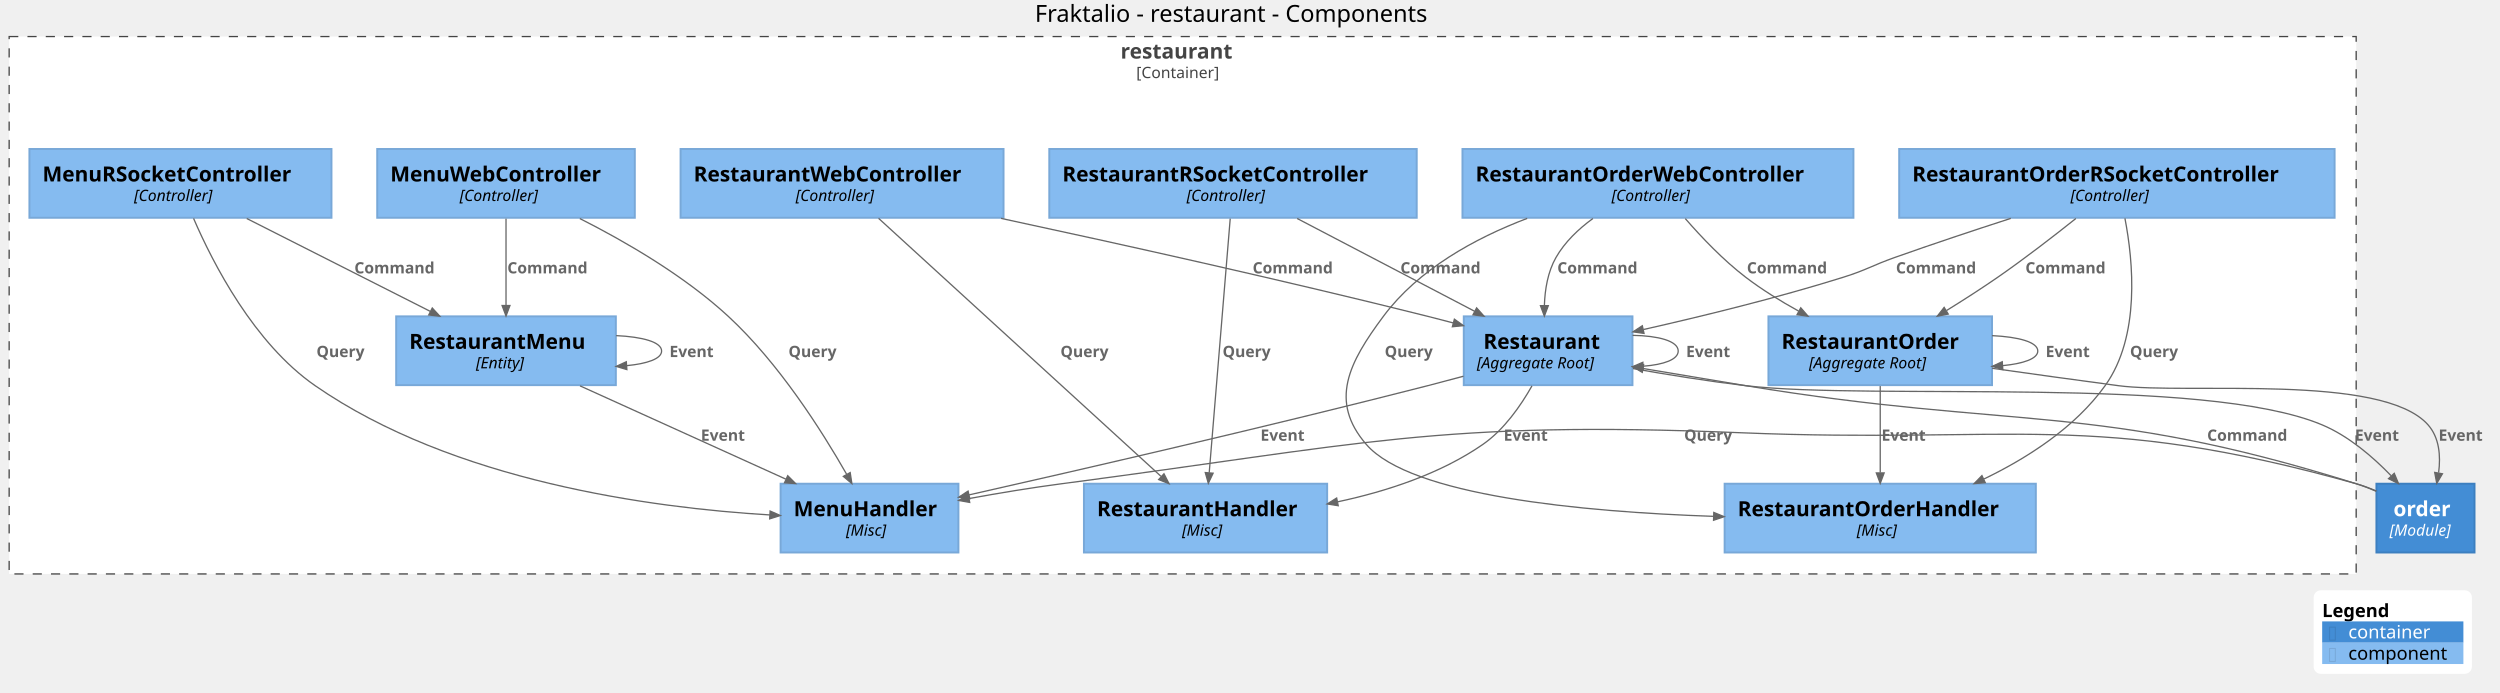
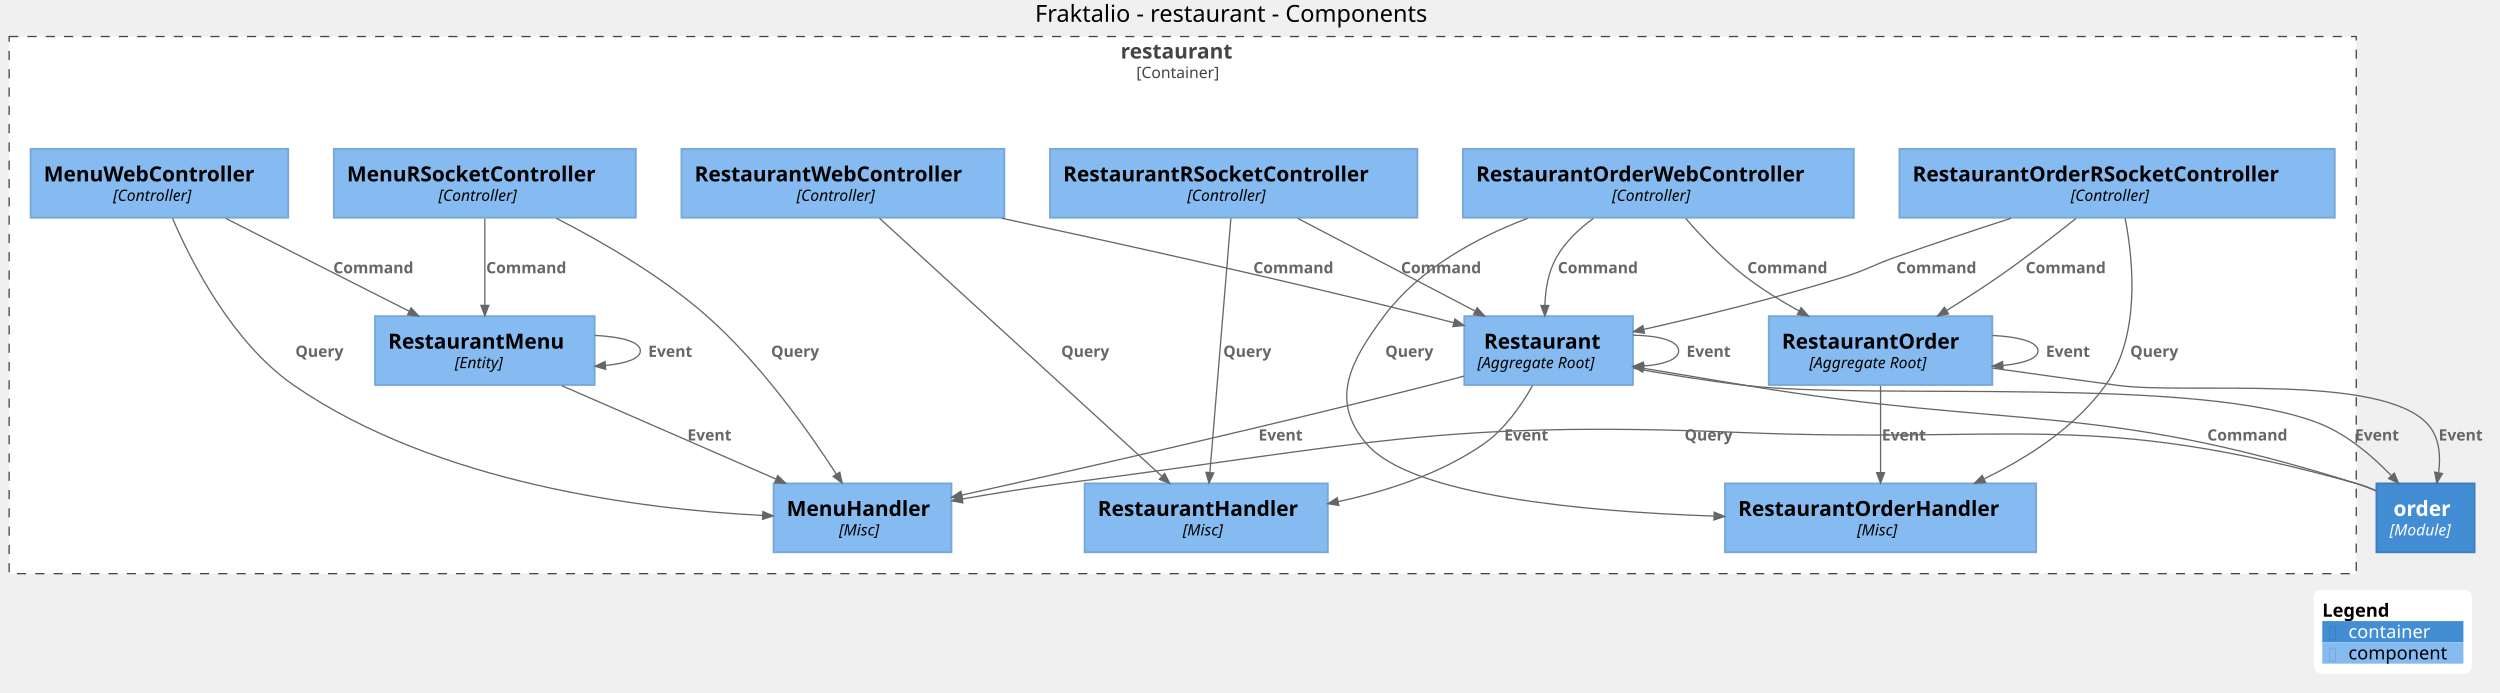
- <svg xmlns="http://www.w3.org/2000/svg" contentScriptType="application/ecmascript" contentStyleType="text/css" height="530px" preserveAspectRatio="none" style="width:1912px;height:530px;background:#FFFFFF;" version="1.1" viewBox="0 0 1912 530" width="1912px" zoomAndPan="magnify">
+ <svg xmlns="http://www.w3.org/2000/svg" contentScriptType="application/ecmascript" contentStyleType="text/css" height="530px" preserveAspectRatio="none" style="width:1913px;height:530px;background:#FFFFFF;" version="1.1" viewBox="0 0 1913 530" width="1913px" zoomAndPan="magnify">
  <defs />
  <g>
-     <text fill="#000000" font-family="sans-serif" font-size="18" lengthAdjust="spacing" textLength="316" x="791.5" y="16.708">Fraktalio - restaurant - Components</text>
-     <rect fill="#FFFFFF" height="411" style="stroke:#444444;stroke-width:1.0;stroke-dasharray:7.0,7.0;" width="1795" x="7" y="27.953" />
-     <text fill="#444444" font-family="sans-serif" font-size="16" font-weight="bold" lengthAdjust="spacing" textLength="95" x="857" y="44.805">restaurant</text>
-     <text fill="#444444" font-family="sans-serif" font-size="12" lengthAdjust="spacing" textLength="71" x="869" y="59.717">[Container]</text>
-     <rect fill="#85BBF0" height="52.594" style="stroke:#78A8D8;stroke-width:1.5;" width="171" x="1352.5" y="241.953" />
-     <text fill="#000000" font-family="sans-serif" font-size="16" font-weight="bold" lengthAdjust="spacing" textLength="151" x="1362.5" y="266.805">RestaurantOrder</text>
-     <text fill="#000000" font-family="sans-serif" font-size="12" font-style="italic" lengthAdjust="spacing" textLength="109" x="1383.5" y="281.717">[Aggregate Root]</text>
-     <rect fill="#85BBF0" height="52.594" style="stroke:#78A8D8;stroke-width:1.5;" width="238" x="1319" y="369.953" />
-     <text fill="#000000" font-family="sans-serif" font-size="16" font-weight="bold" lengthAdjust="spacing" textLength="218" x="1329" y="394.805">RestaurantOrderHandler</text>
-     <text fill="#000000" font-family="sans-serif" font-size="12" font-style="italic" lengthAdjust="spacing" textLength="36" x="1420" y="409.717">[Misc]</text>
-     <rect fill="#85BBF0" height="52.594" style="stroke:#78A8D8;stroke-width:1.5;" width="129" x="1119.5" y="241.953" />
-     <text fill="#000000" font-family="sans-serif" font-size="16" font-weight="bold" lengthAdjust="spacing" textLength="99" x="1134.5" y="266.805">Restaurant</text>
-     <text fill="#000000" font-family="sans-serif" font-size="12" font-style="italic" lengthAdjust="spacing" textLength="109" x="1129.5" y="281.717">[Aggregate Root]</text>
-     <rect fill="#85BBF0" height="52.594" style="stroke:#78A8D8;stroke-width:1.5;" width="186" x="829" y="369.953" />
-     <text fill="#000000" font-family="sans-serif" font-size="16" font-weight="bold" lengthAdjust="spacing" textLength="166" x="839" y="394.805">RestaurantHandler</text>
-     <text fill="#000000" font-family="sans-serif" font-size="12" font-style="italic" lengthAdjust="spacing" textLength="36" x="904" y="409.717">[Misc]</text>
-     <rect fill="#85BBF0" height="52.594" style="stroke:#78A8D8;stroke-width:1.5;" width="136" x="597" y="369.953" />
-     <text fill="#000000" font-family="sans-serif" font-size="16" font-weight="bold" lengthAdjust="spacing" textLength="116" x="607" y="394.805">MenuHandler</text>
-     <text fill="#000000" font-family="sans-serif" font-size="12" font-style="italic" lengthAdjust="spacing" textLength="36" x="647" y="409.717">[Misc]</text>
-     <rect fill="#85BBF0" height="52.594" style="stroke:#78A8D8;stroke-width:1.5;" width="168" x="303" y="241.953" />
-     <text fill="#000000" font-family="sans-serif" font-size="16" font-weight="bold" lengthAdjust="spacing" textLength="148" x="313" y="266.805">RestaurantMenu</text>
-     <text fill="#000000" font-family="sans-serif" font-size="12" font-style="italic" lengthAdjust="spacing" textLength="46" x="364" y="281.717">[Entity]</text>
-     <rect fill="#85BBF0" height="52.594" style="stroke:#78A8D8;stroke-width:1.5;" width="333" x="1452.5" y="113.953" />
-     <text fill="#000000" font-family="sans-serif" font-size="16" font-weight="bold" lengthAdjust="spacing" textLength="313" x="1462.5" y="138.805">RestaurantOrderRSocketController</text>
-     <text fill="#000000" font-family="sans-serif" font-size="12" font-style="italic" lengthAdjust="spacing" textLength="71" x="1583.5" y="153.717">[Controller]</text>
-     <rect fill="#85BBF0" height="52.594" style="stroke:#78A8D8;stroke-width:1.5;" width="299" x="1118.5" y="113.953" />
-     <text fill="#000000" font-family="sans-serif" font-size="16" font-weight="bold" lengthAdjust="spacing" textLength="279" x="1128.5" y="138.805">RestaurantOrderWebController</text>
-     <text fill="#000000" font-family="sans-serif" font-size="12" font-style="italic" lengthAdjust="spacing" textLength="71" x="1232.5" y="153.717">[Controller]</text>
-     <rect fill="#85BBF0" height="52.594" style="stroke:#78A8D8;stroke-width:1.5;" width="231" x="22.5" y="113.953" />
-     <text fill="#000000" font-family="sans-serif" font-size="16" font-weight="bold" lengthAdjust="spacing" textLength="211" x="32.5" y="138.805">MenuRSocketController</text>
-     <text fill="#000000" font-family="sans-serif" font-size="12" font-style="italic" lengthAdjust="spacing" textLength="71" x="102.5" y="153.717">[Controller]</text>
-     <rect fill="#85BBF0" height="52.594" style="stroke:#78A8D8;stroke-width:1.5;" width="197" x="288.5" y="113.953" />
-     <text fill="#000000" font-family="sans-serif" font-size="16" font-weight="bold" lengthAdjust="spacing" textLength="177" x="298.5" y="138.805">MenuWebController</text>
-     <text fill="#000000" font-family="sans-serif" font-size="12" font-style="italic" lengthAdjust="spacing" textLength="71" x="351.5" y="153.717">[Controller]</text>
-     <rect fill="#85BBF0" height="52.594" style="stroke:#78A8D8;stroke-width:1.5;" width="281" x="802.5" y="113.953" />
-     <text fill="#000000" font-family="sans-serif" font-size="16" font-weight="bold" lengthAdjust="spacing" textLength="261" x="812.5" y="138.805">RestaurantRSocketController</text>
-     <text fill="#000000" font-family="sans-serif" font-size="12" font-style="italic" lengthAdjust="spacing" textLength="71" x="907.5" y="153.717">[Controller]</text>
-     <rect fill="#85BBF0" height="52.594" style="stroke:#78A8D8;stroke-width:1.5;" width="247" x="520.5" y="113.953" />
-     <text fill="#000000" font-family="sans-serif" font-size="16" font-weight="bold" lengthAdjust="spacing" textLength="227" x="530.5" y="138.805">RestaurantWebController</text>
-     <text fill="#000000" font-family="sans-serif" font-size="12" font-style="italic" lengthAdjust="spacing" textLength="71" x="608.5" y="153.717">[Controller]</text>
-     <rect fill="#438DD5" height="52.594" style="stroke:#3C7FC0;stroke-width:1.5;" width="75" x="1817.5" y="369.953" />
-     <text fill="#FFFFFF" font-family="sans-serif" font-size="16" font-weight="bold" lengthAdjust="spacing" textLength="49" x="1830.5" y="394.805">order</text>
-     <text fill="#FFFFFF" font-family="sans-serif" font-size="12" font-style="italic" lengthAdjust="spacing" textLength="55" x="1827.5" y="409.717">[Module]</text>
-     <path d="M1523.56,256.693 C1543.67,257.653 1558.5,261.573 1558.5,268.453 C1558.5,274.363 1547.55,278.083 1531.71,279.633 " fill="none" id="Fraktalio.restaurant.RestaurantOrder-to-Fraktalio.restaurant.RestaurantOrder" style="stroke:#666666;stroke-width:1.0;" />
-     <polygon fill="#666666" points="1523.56,280.213,1531.754,282.633,1531.325,276.649,1523.56,280.213" style="stroke:#666666;stroke-width:1.0;" />
-     <text fill="#666666" font-family="sans-serif" font-size="12" font-weight="bold" lengthAdjust="spacing" textLength="39" x="1564.5" y="273.092">Event</text>
-     <path d="M1523.61,281.683 C1554.03,285.973 1588.53,290.753 1620,294.953 C1672.62,301.973 1821.9,285.123 1857,324.953 C1865.63,334.753 1866.73,348.613 1865.06,361.463 " fill="none" id="Fraktalio.restaurant.RestaurantOrder-to-Fraktalio.order" style="stroke:#666666;stroke-width:1.0;" />
-     <polygon fill="#666666" points="1863.63,369.703,1867.969,362.343,1862.06,361.305,1863.63,369.703" style="stroke:#666666;stroke-width:1.0;" />
-     <text fill="#666666" font-family="sans-serif" font-size="12" font-weight="bold" lengthAdjust="spacing" textLength="39" x="1865" y="337.092">Event</text>
-     <path d="M1438,295.253 C1438,314.363 1438,340.593 1438,361.413 " fill="none" id="Fraktalio.restaurant.RestaurantOrder-to-Fraktalio.restaurant.RestaurantOrderHandler" style="stroke:#666666;stroke-width:1.0;" />
-     <polygon fill="#666666" points="1438,369.683,1441,361.683,1435,361.683,1438,369.683" style="stroke:#666666;stroke-width:1.0;" />
-     <text fill="#666666" font-family="sans-serif" font-size="12" font-weight="bold" lengthAdjust="spacing" textLength="39" x="1439" y="337.092">Event</text>
-     <path d="M1171.64,295.123 C1163.08,310.293 1150.29,328.683 1134,339.953 C1101.43,362.473 1060.29,375.863 1022.94,383.813 " fill="none" id="Fraktalio.restaurant.Restaurant-to-Fraktalio.restaurant.RestaurantHandler" style="stroke:#666666;stroke-width:1.0;" />
-     <polygon fill="#666666" points="1015.03,385.423,1023.468,386.764,1022.269,380.885,1015.03,385.423" style="stroke:#666666;stroke-width:1.0;" />
-     <text fill="#666666" font-family="sans-serif" font-size="12" font-weight="bold" lengthAdjust="spacing" textLength="39" x="1150" y="337.092">Event</text>
-     <path d="M1248.6,256.473 C1268.19,256.773 1283.5,260.763 1283.5,268.453 C1283.5,275.003 1272.4,278.863 1257,280.053 " fill="none" id="Fraktalio.restaurant.Restaurant-to-Fraktalio.restaurant.Restaurant" style="stroke:#666666;stroke-width:1.0;" />
-     <polygon fill="#666666" points="1248.6,280.433,1256.726,283.073,1256.458,277.079,1248.6,280.433" style="stroke:#666666;stroke-width:1.0;" />
-     <text fill="#666666" font-family="sans-serif" font-size="12" font-weight="bold" lengthAdjust="spacing" textLength="39" x="1289.5" y="273.092">Event</text>
-     <path d="M1119.25,287.743 C1110.11,290.223 1100.83,292.693 1092,294.953 C969.66,326.293 826.65,359.203 741.08,378.493 " fill="none" id="Fraktalio.restaurant.Restaurant-to-Fraktalio.restaurant.MenuHandler" style="stroke:#666666;stroke-width:1.0;" />
-     <polygon fill="#666666" points="733.24,380.263,741.704,381.432,740.385,375.578,733.24,380.263" style="stroke:#666666;stroke-width:1.0;" />
-     <text fill="#666666" font-family="sans-serif" font-size="12" font-weight="bold" lengthAdjust="spacing" textLength="39" x="964" y="337.092">Event</text>
-     <path d="M1248.83,281.853 C1275.44,286.563 1306.62,291.603 1335,294.953 C1432.55,306.483 1685.46,286.863 1776,324.953 C1796.16,333.433 1814.65,349.263 1828.66,363.783 " fill="none" id="Fraktalio.restaurant.Restaurant-to-Fraktalio.order" style="stroke:#666666;stroke-width:1.0;" />
-     <polygon fill="#666666" points="1834.39,369.893,1831.122,361.999,1826.737,366.094,1834.39,369.893" style="stroke:#666666;stroke-width:1.0;" />
-     <text fill="#666666" font-family="sans-serif" font-size="12" font-weight="bold" lengthAdjust="spacing" textLength="39" x="1801" y="337.092">Event</text>
-     <path d="M1817.32,375.713 C1812.26,373.533 1807.07,371.543 1802,369.953 C1601.41,307.063 1542.42,329.123 1335,294.953 C1309.44,290.743 1281.45,286.043 1256.6,281.833 " fill="none" id="Fraktalio.order-to-Fraktalio.restaurant.Restaurant" style="stroke:#666666;stroke-width:1.0;" />
-     <polygon fill="#666666" points="1248.64,280.483,1256.023,284.784,1257.03,278.869,1248.64,280.483" style="stroke:#666666;stroke-width:1.0;" />
-     <text fill="#666666" font-family="sans-serif" font-size="12" font-weight="bold" lengthAdjust="spacing" textLength="69" x="1688" y="337.092">Command</text>
-     <path d="M471.23,256.673 C491.22,257.623 506,261.543 506,268.453 C506,274.393 495.08,278.123 479.33,279.653 " fill="none" id="Fraktalio.restaurant.RestaurantMenu-to-Fraktalio.restaurant.RestaurantMenu" style="stroke:#666666;stroke-width:1.0;" />
-     <polygon fill="#666666" points="471.23,280.233,479.424,282.653,478.995,276.669,471.23,280.233" style="stroke:#666666;stroke-width:1.0;" />
-     <text fill="#666666" font-family="sans-serif" font-size="12" font-weight="bold" lengthAdjust="spacing" textLength="39" x="512" y="273.092">Event</text>
-     <path d="M443.59,295.103 C489.25,315.793 553.48,344.913 601.01,366.453 " fill="none" id="Fraktalio.restaurant.RestaurantMenu-to-Fraktalio.restaurant.MenuHandler" style="stroke:#666666;stroke-width:1.0;" />
-     <polygon fill="#666666" points="608.49,369.843,602.45,363.8,599.966,369.261,608.49,369.843" style="stroke:#666666;stroke-width:1.0;" />
-     <text fill="#666666" font-family="sans-serif" font-size="12" font-weight="bold" lengthAdjust="spacing" textLength="39" x="536" y="337.092">Event</text>
-     <path d="M1587.62,167.103 C1570.36,180.863 1548.37,197.843 1528,211.953 C1515.52,220.593 1501.72,229.443 1488.74,237.473 " fill="none" id="Fraktalio.restaurant.RestaurantOrderRSocketController-to-Fraktalio.restaurant.RestaurantOrder" style="stroke:#666666;stroke-width:1.0;" />
-     <polygon fill="#666666" points="1481.63,241.833,1490.017,240.202,1486.877,235.09,1481.63,241.833" style="stroke:#666666;stroke-width:1.0;" />
-     <text fill="#666666" font-family="sans-serif" font-size="12" font-weight="bold" lengthAdjust="spacing" textLength="69" x="1549" y="209.092">Command</text>
-     <path d="M1288.91,167.193 C1301.34,181.483 1317.96,198.933 1335,211.953 C1347.44,221.463 1361.72,230.273 1375.61,237.943 " fill="none" id="Fraktalio.restaurant.RestaurantOrderWebController-to-Fraktalio.restaurant.RestaurantOrder" style="stroke:#666666;stroke-width:1.0;" />
-     <polygon fill="#666666" points="1382.83,241.853,1377.23,235.401,1374.368,240.674,1382.83,241.853" style="stroke:#666666;stroke-width:1.0;" />
-     <text fill="#666666" font-family="sans-serif" font-size="12" font-weight="bold" lengthAdjust="spacing" textLength="69" x="1336" y="209.092">Command</text>
-     <path d="M1537.86,167.003 C1509.63,176.143 1477.82,186.713 1449,196.953 C1431.5,203.173 1427.72,206.393 1410,211.953 C1359.45,227.813 1301.39,241.983 1256.78,252.043 " fill="none" id="Fraktalio.restaurant.RestaurantOrderRSocketController-to-Fraktalio.restaurant.Restaurant" style="stroke:#666666;stroke-width:1.0;" />
-     <polygon fill="#666666" points="1248.89,253.803,1257.351,254.99,1256.045,249.134,1248.89,253.803" style="stroke:#666666;stroke-width:1.0;" />
-     <text fill="#666666" font-family="sans-serif" font-size="12" font-weight="bold" lengthAdjust="spacing" textLength="69" x="1450" y="209.092">Command</text>
-     <path d="M1218.24,167.113 C1207.19,175.173 1196.76,185.113 1190,196.953 C1183.77,207.873 1181.56,221.333 1181.15,233.563 " fill="none" id="Fraktalio.restaurant.RestaurantOrderWebController-to-Fraktalio.restaurant.Restaurant" style="stroke:#666666;stroke-width:1.0;" />
-     <polygon fill="#666666" points="1181.13,241.773,1184.144,233.779,1178.144,233.768,1181.13,241.773" style="stroke:#666666;stroke-width:1.0;" />
-     <text fill="#666666" font-family="sans-serif" font-size="12" font-weight="bold" lengthAdjust="spacing" textLength="69" x="1191" y="209.092">Command</text>
-     <path d="M188.69,167.103 C229.42,187.713 286.64,216.673 329.16,238.183 " fill="none" id="Fraktalio.restaurant.MenuRSocketController-to-Fraktalio.restaurant.RestaurantMenu" style="stroke:#666666;stroke-width:1.0;" />
-     <polygon fill="#666666" points="336.38,241.843,330.601,235.55,327.888,240.901,336.38,241.843" style="stroke:#666666;stroke-width:1.0;" />
-     <text fill="#666666" font-family="sans-serif" font-size="12" font-weight="bold" lengthAdjust="spacing" textLength="69" x="271" y="209.092">Command</text>
-     <path d="M387,167.253 C387,186.363 387,212.593 387,233.413 " fill="none" id="Fraktalio.restaurant.MenuWebController-to-Fraktalio.restaurant.RestaurantMenu" style="stroke:#666666;stroke-width:1.0;" />
-     <polygon fill="#666666" points="387,241.683,390,233.683,384,233.683,387,241.683" style="stroke:#666666;stroke-width:1.0;" />
-     <text fill="#666666" font-family="sans-serif" font-size="12" font-weight="bold" lengthAdjust="spacing" textLength="69" x="388" y="209.092">Command</text>
-     <path d="M992.06,167.103 C1031.4,187.673 1086.64,216.553 1127.76,238.053 " fill="none" id="Fraktalio.restaurant.RestaurantRSocketController-to-Fraktalio.restaurant.Restaurant" style="stroke:#666666;stroke-width:1.0;" />
-     <polygon fill="#666666" points="1135.01,241.843,1129.317,235.472,1126.532,240.786,1135.01,241.843" style="stroke:#666666;stroke-width:1.0;" />
-     <text fill="#666666" font-family="sans-serif" font-size="12" font-weight="bold" lengthAdjust="spacing" textLength="69" x="1071" y="209.092">Command</text>
-     <path d="M765.6,167.023 C855.93,186.433 982.01,214.393 1092,241.953 C1098.36,243.543 1104.94,245.253 1111.54,247.003 " fill="none" id="Fraktalio.restaurant.RestaurantWebController-to-Fraktalio.restaurant.Restaurant" style="stroke:#666666;stroke-width:1.0;" />
-     <polygon fill="#666666" points="1119.27,249.073,1112.319,244.104,1110.766,249.9,1119.27,249.073" style="stroke:#666666;stroke-width:1.0;" />
-     <text fill="#666666" font-family="sans-serif" font-size="12" font-weight="bold" lengthAdjust="spacing" textLength="69" x="958" y="209.092">Command</text>
-     <path d="M1625.15,166.993 C1631.5,199.853 1637.06,257.203 1610,294.953 C1587.14,326.833 1550.78,350.193 1517.36,366.323 " fill="none" id="Fraktalio.restaurant.RestaurantOrderRSocketController-to-Fraktalio.restaurant.RestaurantOrderHandler" style="stroke:#666666;stroke-width:1.0;" />
-     <polygon fill="#666666" points="1509.83,369.863,1518.345,369.166,1515.787,363.738,1509.83,369.863" style="stroke:#666666;stroke-width:1.0;" />
-     <text fill="#666666" font-family="sans-serif" font-size="12" font-weight="bold" lengthAdjust="spacing" textLength="42" x="1629" y="273.092">Query</text>
-     <path d="M1167.99,167.023 C1127.83,182.293 1084.79,205.963 1058,241.953 C1031.76,277.193 1016.19,306.783 1045,339.953 C1079.04,379.143 1209.15,391.423 1310.45,394.903 " fill="none" id="Fraktalio.restaurant.RestaurantOrderWebController-to-Fraktalio.restaurant.RestaurantOrderHandler" style="stroke:#666666;stroke-width:1.0;" />
-     <polygon fill="#666666" points="1318.61,395.163,1310.71,391.908,1310.518,397.905,1318.61,395.163" style="stroke:#666666;stroke-width:1.0;" />
-     <text fill="#666666" font-family="sans-serif" font-size="12" font-weight="bold" lengthAdjust="spacing" textLength="42" x="1059" y="273.092">Query</text>
-     <path d="M940.87,167.203 C937.06,213.323 929.07,309.983 924.81,361.473 " fill="none" id="Fraktalio.restaurant.RestaurantRSocketController-to-Fraktalio.restaurant.RestaurantHandler" style="stroke:#666666;stroke-width:1.0;" />
-     <polygon fill="#666666" points="924.13,369.633,927.777,361.907,921.797,361.414,924.13,369.633" style="stroke:#666666;stroke-width:1.0;" />
-     <text fill="#666666" font-family="sans-serif" font-size="12" font-weight="bold" lengthAdjust="spacing" textLength="42" x="935" y="273.092">Query</text>
-     <path d="M148.04,167.033 C162.95,201.593 194.32,262.583 241,294.953 C346.46,368.073 498.32,388.413 588.79,393.823 " fill="none" id="Fraktalio.restaurant.MenuRSocketController-to-Fraktalio.restaurant.MenuHandler" style="stroke:#666666;stroke-width:1.0;" />
-     <polygon fill="#666666" points="596.81,394.273,588.988,390.835,588.656,396.826,596.81,394.273" style="stroke:#666666;stroke-width:1.0;" />
-     <text fill="#666666" font-family="sans-serif" font-size="12" font-weight="bold" lengthAdjust="spacing" textLength="42" x="242" y="273.092">Query</text>
-     <path d="M443.43,167.133 C478.59,184.903 523.38,210.893 557,241.953 C595.61,277.613 628.44,329.283 647.45,362.623 " fill="none" id="Fraktalio.restaurant.MenuWebController-to-Fraktalio.restaurant.MenuHandler" style="stroke:#666666;stroke-width:1.0;" />
-     <polygon fill="#666666" points="651.52,369.853,650.219,361.409,644.987,364.346,651.52,369.853" style="stroke:#666666;stroke-width:1.0;" />
-     <text fill="#666666" font-family="sans-serif" font-size="12" font-weight="bold" lengthAdjust="spacing" textLength="42" x="603" y="273.092">Query</text>
-     <path d="M1817.49,375.533 C1812.4,373.343 1807.15,371.393 1802,369.953 C1599.74,313.293 1540.87,339.623 1331,330.953 C1099.88,321.403 1041.36,339.933 812,369.953 C788.88,372.983 763.87,377.143 741.15,381.283 " fill="none" id="Fraktalio.order-to-Fraktalio.restaurant.MenuHandler" style="stroke:#666666;stroke-width:1.0;" />
-     <polygon fill="#666666" points="733.22,382.743,741.63,384.252,740.548,378.35,733.22,382.743" style="stroke:#666666;stroke-width:1.0;" />
-     <text fill="#666666" font-family="sans-serif" font-size="12" font-weight="bold" lengthAdjust="spacing" textLength="42" x="1288" y="337.092">Query</text>
-     <path d="M671.93,166.973 C723.24,213.853 832.32,313.523 887.91,364.303 " fill="none" id="Fraktalio.restaurant.RestaurantWebController-to-Fraktalio.restaurant.RestaurantHandler" style="stroke:#666666;stroke-width:1.0;" />
-     <polygon fill="#666666" points="894.09,369.953,890.204,362.344,886.159,366.775,894.09,369.953" style="stroke:#666666;stroke-width:1.0;" />
-     <text fill="#666666" font-family="sans-serif" font-size="12" font-weight="bold" lengthAdjust="spacing" textLength="42" x="811" y="273.092">Query</text>
-     <rect fill="#FFFFFF" height="62.891" rx="5" ry="5" style="stroke:#FFFFFF;stroke-width:1.0;" width="120" x="1770" y="451.953" />
-     <rect height="16.297" style="stroke:none;stroke-width:1.0;fill:none;" width="108" x="1776" y="458.953" />
-     <text fill="#000000" font-family="sans-serif" font-size="14" font-weight="bold" lengthAdjust="spacing" textLength="59" x="1776" y="471.948">Legend</text>
-     <text fill="#FFFFFF" font-family="sans-serif" font-size="14" lengthAdjust="spacing" textLength="0" x="1839" y="471.948" />
-     <rect fill="#438DD5" height="16.297" style="stroke:none;stroke-width:1.0;" width="108" x="1776" y="475.25" />
-     <text fill="#3C7FC0" font-family="sans-serif" font-size="14" lengthAdjust="spacing" textLength="8" x="1780" y="488.245">▯</text>
-     <text fill="#FFFFFF" font-family="sans-serif" font-size="14" lengthAdjust="spacing" textLength="0" x="1792" y="488.245" />
-     <text fill="#FFFFFF" font-family="sans-serif" font-size="14" lengthAdjust="spacing" textLength="65" x="1796" y="488.245">container</text>
-     <text fill="#FFFFFF" font-family="sans-serif" font-size="14" lengthAdjust="spacing" textLength="0" x="1869" y="488.245" />
-     <rect fill="#85BBF0" height="16.297" style="stroke:none;stroke-width:1.0;" width="108" x="1776" y="491.547" />
-     <text fill="#78A8D8" font-family="sans-serif" font-size="14" lengthAdjust="spacing" textLength="8" x="1780" y="504.542">▯</text>
-     <text fill="#FFFFFF" font-family="sans-serif" font-size="14" lengthAdjust="spacing" textLength="0" x="1792" y="504.542" />
-     <text fill="#000000" font-family="sans-serif" font-size="14" lengthAdjust="spacing" textLength="80" x="1796" y="504.542">component</text>
-     <text fill="#FFFFFF" font-family="sans-serif" font-size="14" lengthAdjust="spacing" textLength="0" x="1884" y="504.542" />
-     <line style="stroke:#00000000;stroke-width:1.0;" x1="1776" x2="1884" y1="458.953" y2="458.953" />
-     <line style="stroke:#00000000;stroke-width:1.0;" x1="1776" x2="1884" y1="475.25" y2="475.25" />
-     <line style="stroke:#00000000;stroke-width:1.0;" x1="1776" x2="1884" y1="491.547" y2="491.547" />
-     <line style="stroke:#00000000;stroke-width:1.0;" x1="1776" x2="1884" y1="507.844" y2="507.844" />
-     <line style="stroke:#00000000;stroke-width:1.0;" x1="1776" x2="1776" y1="458.953" y2="507.844" />
-     <line style="stroke:#00000000;stroke-width:1.0;" x1="1884" x2="1884" y1="458.953" y2="507.844" />
+     <text fill="#000000" font-family="sans-serif" font-size="18" lengthAdjust="spacing" textLength="316" x="792" y="16.708">Fraktalio - restaurant - Components</text>
+     <rect fill="#FFFFFF" height="411" style="stroke:#444444;stroke-width:1.0;stroke-dasharray:7.0,7.0;" width="1796" x="7" y="27.953" />
+     <text fill="#444444" font-family="sans-serif" font-size="16" font-weight="bold" lengthAdjust="spacing" textLength="95" x="857.5" y="44.805">restaurant</text>
+     <text fill="#444444" font-family="sans-serif" font-size="12" lengthAdjust="spacing" textLength="71" x="869.5" y="59.717">[Container]</text>
+     <rect fill="#85BBF0" height="52.594" style="stroke:#78A8D8;stroke-width:1.5;" width="171" x="1353.5" y="241.953" />
+     <text fill="#000000" font-family="sans-serif" font-size="16" font-weight="bold" lengthAdjust="spacing" textLength="151" x="1363.5" y="266.805">RestaurantOrder</text>
+     <text fill="#000000" font-family="sans-serif" font-size="12" font-style="italic" lengthAdjust="spacing" textLength="109" x="1384.5" y="281.717">[Aggregate Root]</text>
+     <rect fill="#85BBF0" height="52.594" style="stroke:#78A8D8;stroke-width:1.5;" width="238" x="1320" y="369.953" />
+     <text fill="#000000" font-family="sans-serif" font-size="16" font-weight="bold" lengthAdjust="spacing" textLength="218" x="1330" y="394.805">RestaurantOrderHandler</text>
+     <text fill="#000000" font-family="sans-serif" font-size="12" font-style="italic" lengthAdjust="spacing" textLength="36" x="1421" y="409.717">[Misc]</text>
+     <rect fill="#85BBF0" height="52.594" style="stroke:#78A8D8;stroke-width:1.5;" width="129" x="1120.5" y="241.953" />
+     <text fill="#000000" font-family="sans-serif" font-size="16" font-weight="bold" lengthAdjust="spacing" textLength="99" x="1135.5" y="266.805">Restaurant</text>
+     <text fill="#000000" font-family="sans-serif" font-size="12" font-style="italic" lengthAdjust="spacing" textLength="109" x="1130.5" y="281.717">[Aggregate Root]</text>
+     <rect fill="#85BBF0" height="52.594" style="stroke:#78A8D8;stroke-width:1.5;" width="186" x="830" y="369.953" />
+     <text fill="#000000" font-family="sans-serif" font-size="16" font-weight="bold" lengthAdjust="spacing" textLength="166" x="840" y="394.805">RestaurantHandler</text>
+     <text fill="#000000" font-family="sans-serif" font-size="12" font-style="italic" lengthAdjust="spacing" textLength="36" x="905" y="409.717">[Misc]</text>
+     <rect fill="#85BBF0" height="52.594" style="stroke:#78A8D8;stroke-width:1.5;" width="136" x="592" y="369.953" />
+     <text fill="#000000" font-family="sans-serif" font-size="16" font-weight="bold" lengthAdjust="spacing" textLength="116" x="602" y="394.805">MenuHandler</text>
+     <text fill="#000000" font-family="sans-serif" font-size="12" font-style="italic" lengthAdjust="spacing" textLength="36" x="642" y="409.717">[Misc]</text>
+     <rect fill="#85BBF0" height="52.594" style="stroke:#78A8D8;stroke-width:1.5;" width="168" x="287" y="241.953" />
+     <text fill="#000000" font-family="sans-serif" font-size="16" font-weight="bold" lengthAdjust="spacing" textLength="148" x="297" y="266.805">RestaurantMenu</text>
+     <text fill="#000000" font-family="sans-serif" font-size="12" font-style="italic" lengthAdjust="spacing" textLength="46" x="348" y="281.717">[Entity]</text>
+     <rect fill="#85BBF0" height="52.594" style="stroke:#78A8D8;stroke-width:1.5;" width="333" x="1453.5" y="113.953" />
+     <text fill="#000000" font-family="sans-serif" font-size="16" font-weight="bold" lengthAdjust="spacing" textLength="313" x="1463.5" y="138.805">RestaurantOrderRSocketController</text>
+     <text fill="#000000" font-family="sans-serif" font-size="12" font-style="italic" lengthAdjust="spacing" textLength="71" x="1584.5" y="153.717">[Controller]</text>
+     <rect fill="#85BBF0" height="52.594" style="stroke:#78A8D8;stroke-width:1.5;" width="299" x="1119.5" y="113.953" />
+     <text fill="#000000" font-family="sans-serif" font-size="16" font-weight="bold" lengthAdjust="spacing" textLength="279" x="1129.5" y="138.805">RestaurantOrderWebController</text>
+     <text fill="#000000" font-family="sans-serif" font-size="12" font-style="italic" lengthAdjust="spacing" textLength="71" x="1233.5" y="153.717">[Controller]</text>
+     <rect fill="#85BBF0" height="52.594" style="stroke:#78A8D8;stroke-width:1.5;" width="197" x="23.5" y="113.953" />
+     <text fill="#000000" font-family="sans-serif" font-size="16" font-weight="bold" lengthAdjust="spacing" textLength="177" x="33.5" y="138.805">MenuWebController</text>
+     <text fill="#000000" font-family="sans-serif" font-size="12" font-style="italic" lengthAdjust="spacing" textLength="71" x="86.5" y="153.717">[Controller]</text>
+     <rect fill="#85BBF0" height="52.594" style="stroke:#78A8D8;stroke-width:1.5;" width="231" x="255.5" y="113.953" />
+     <text fill="#000000" font-family="sans-serif" font-size="16" font-weight="bold" lengthAdjust="spacing" textLength="211" x="265.5" y="138.805">MenuRSocketController</text>
+     <text fill="#000000" font-family="sans-serif" font-size="12" font-style="italic" lengthAdjust="spacing" textLength="71" x="335.5" y="153.717">[Controller]</text>
+     <rect fill="#85BBF0" height="52.594" style="stroke:#78A8D8;stroke-width:1.5;" width="281" x="803.5" y="113.953" />
+     <text fill="#000000" font-family="sans-serif" font-size="16" font-weight="bold" lengthAdjust="spacing" textLength="261" x="813.5" y="138.805">RestaurantRSocketController</text>
+     <text fill="#000000" font-family="sans-serif" font-size="12" font-style="italic" lengthAdjust="spacing" textLength="71" x="908.5" y="153.717">[Controller]</text>
+     <rect fill="#85BBF0" height="52.594" style="stroke:#78A8D8;stroke-width:1.5;" width="247" x="521.5" y="113.953" />
+     <text fill="#000000" font-family="sans-serif" font-size="16" font-weight="bold" lengthAdjust="spacing" textLength="227" x="531.5" y="138.805">RestaurantWebController</text>
+     <text fill="#000000" font-family="sans-serif" font-size="12" font-style="italic" lengthAdjust="spacing" textLength="71" x="609.5" y="153.717">[Controller]</text>
+     <rect fill="#438DD5" height="52.594" style="stroke:#3C7FC0;stroke-width:1.5;" width="75" x="1818.5" y="369.953" />
+     <text fill="#FFFFFF" font-family="sans-serif" font-size="16" font-weight="bold" lengthAdjust="spacing" textLength="49" x="1831.5" y="394.805">order</text>
+     <text fill="#FFFFFF" font-family="sans-serif" font-size="12" font-style="italic" lengthAdjust="spacing" textLength="55" x="1828.5" y="409.717">[Module]</text>
+     <path d="M1524.61,281.683 C1555.03,285.973 1589.53,290.753 1621,294.953 C1673.62,301.973 1822.9,285.123 1858,324.953 C1866.63,334.753 1867.73,348.613 1866.06,361.463 " fill="none" id="Fraktalio.restaurant.RestaurantOrder-to-Fraktalio.order" style="stroke:#666666;stroke-width:1.0;" />
+     <polygon fill="#666666" points="1864.63,369.703,1868.969,362.343,1863.06,361.305,1864.63,369.703" style="stroke:#666666;stroke-width:1.0;" />
+     <text fill="#666666" font-family="sans-serif" font-size="12" font-weight="bold" lengthAdjust="spacing" textLength="39" x="1866" y="337.092">Event</text>
+     <path d="M1524.56,256.693 C1544.67,257.653 1559.5,261.573 1559.5,268.453 C1559.5,274.363 1548.55,278.083 1532.71,279.633 " fill="none" id="Fraktalio.restaurant.RestaurantOrder-to-Fraktalio.restaurant.RestaurantOrder" style="stroke:#666666;stroke-width:1.0;" />
+     <polygon fill="#666666" points="1524.56,280.213,1532.754,282.633,1532.325,276.649,1524.56,280.213" style="stroke:#666666;stroke-width:1.0;" />
+     <text fill="#666666" font-family="sans-serif" font-size="12" font-weight="bold" lengthAdjust="spacing" textLength="39" x="1565.5" y="273.092">Event</text>
+     <path d="M1439,295.253 C1439,314.363 1439,340.593 1439,361.413 " fill="none" id="Fraktalio.restaurant.RestaurantOrder-to-Fraktalio.restaurant.RestaurantOrderHandler" style="stroke:#666666;stroke-width:1.0;" />
+     <polygon fill="#666666" points="1439,369.683,1442,361.683,1436,361.683,1439,369.683" style="stroke:#666666;stroke-width:1.0;" />
+     <text fill="#666666" font-family="sans-serif" font-size="12" font-weight="bold" lengthAdjust="spacing" textLength="39" x="1440" y="337.092">Event</text>
+     <path d="M1172.64,295.123 C1164.08,310.293 1151.29,328.683 1135,339.953 C1102.43,362.473 1061.29,375.863 1023.94,383.813 " fill="none" id="Fraktalio.restaurant.Restaurant-to-Fraktalio.restaurant.RestaurantHandler" style="stroke:#666666;stroke-width:1.0;" />
+     <polygon fill="#666666" points="1016.03,385.423,1024.468,386.764,1023.269,380.885,1016.03,385.423" style="stroke:#666666;stroke-width:1.0;" />
+     <text fill="#666666" font-family="sans-serif" font-size="12" font-weight="bold" lengthAdjust="spacing" textLength="39" x="1151" y="337.092">Event</text>
+     <path d="M1249.6,256.473 C1269.19,256.773 1284.5,260.763 1284.5,268.453 C1284.5,275.003 1273.4,278.863 1258,280.053 " fill="none" id="Fraktalio.restaurant.Restaurant-to-Fraktalio.restaurant.Restaurant" style="stroke:#666666;stroke-width:1.0;" />
+     <polygon fill="#666666" points="1249.6,280.433,1257.726,283.073,1257.458,277.079,1249.6,280.433" style="stroke:#666666;stroke-width:1.0;" />
+     <text fill="#666666" font-family="sans-serif" font-size="12" font-weight="bold" lengthAdjust="spacing" textLength="39" x="1290.5" y="273.092">Event</text>
+     <path d="M1120.25,287.773 C1111.12,290.243 1101.83,292.703 1093,294.953 C968.44,326.653 822.68,359.643 736.03,378.833 " fill="none" id="Fraktalio.restaurant.Restaurant-to-Fraktalio.restaurant.MenuHandler" style="stroke:#666666;stroke-width:1.0;" />
+     <polygon fill="#666666" points="728.09,380.583,736.549,381.784,735.253,375.926,728.09,380.583" style="stroke:#666666;stroke-width:1.0;" />
+     <text fill="#666666" font-family="sans-serif" font-size="12" font-weight="bold" lengthAdjust="spacing" textLength="39" x="963" y="337.092">Event</text>
+     <path d="M455.23,256.673 C475.22,257.623 490,261.543 490,268.453 C490,274.393 479.08,278.123 463.33,279.653 " fill="none" id="Fraktalio.restaurant.RestaurantMenu-to-Fraktalio.restaurant.RestaurantMenu" style="stroke:#666666;stroke-width:1.0;" />
+     <polygon fill="#666666" points="455.23,280.233,463.424,282.653,462.995,276.669,455.23,280.233" style="stroke:#666666;stroke-width:1.0;" />
+     <text fill="#666666" font-family="sans-serif" font-size="12" font-weight="bold" lengthAdjust="spacing" textLength="39" x="496" y="273.092">Event</text>
+     <path d="M429.83,295.103 C477.4,315.843 544.34,345.033 593.78,366.583 " fill="none" id="Fraktalio.restaurant.RestaurantMenu-to-Fraktalio.restaurant.MenuHandler" style="stroke:#666666;stroke-width:1.0;" />
+     <polygon fill="#666666" points="601.25,369.843,595.115,363.897,592.718,369.397,601.25,369.843" style="stroke:#666666;stroke-width:1.0;" />
+     <text fill="#666666" font-family="sans-serif" font-size="12" font-weight="bold" lengthAdjust="spacing" textLength="39" x="526" y="337.092">Event</text>
+     <path d="M1249.83,281.853 C1276.44,286.563 1307.62,291.603 1336,294.953 C1433.55,306.483 1686.46,286.863 1777,324.953 C1797.16,333.433 1815.65,349.263 1829.66,363.783 " fill="none" id="Fraktalio.restaurant.Restaurant-to-Fraktalio.order" style="stroke:#666666;stroke-width:1.0;" />
+     <polygon fill="#666666" points="1835.39,369.893,1832.122,361.999,1827.737,366.094,1835.39,369.893" style="stroke:#666666;stroke-width:1.0;" />
+     <text fill="#666666" font-family="sans-serif" font-size="12" font-weight="bold" lengthAdjust="spacing" textLength="39" x="1802" y="337.092">Event</text>
+     <path d="M1818.32,375.713 C1813.26,373.533 1808.07,371.543 1803,369.953 C1602.41,307.063 1543.42,329.123 1336,294.953 C1310.44,290.743 1282.45,286.043 1257.6,281.833 " fill="none" id="Fraktalio.order-to-Fraktalio.restaurant.Restaurant" style="stroke:#666666;stroke-width:1.0;" />
+     <polygon fill="#666666" points="1249.64,280.483,1257.023,284.784,1258.03,278.869,1249.64,280.483" style="stroke:#666666;stroke-width:1.0;" />
+     <text fill="#666666" font-family="sans-serif" font-size="12" font-weight="bold" lengthAdjust="spacing" textLength="69" x="1689" y="337.092">Command</text>
+     <path d="M1538.86,167.003 C1510.63,176.143 1478.82,186.713 1450,196.953 C1432.5,203.173 1428.72,206.393 1411,211.953 C1360.45,227.813 1302.39,241.983 1257.78,252.043 " fill="none" id="Fraktalio.restaurant.RestaurantOrderRSocketController-to-Fraktalio.restaurant.Restaurant" style="stroke:#666666;stroke-width:1.0;" />
+     <polygon fill="#666666" points="1249.89,253.803,1258.351,254.99,1257.045,249.134,1249.89,253.803" style="stroke:#666666;stroke-width:1.0;" />
+     <text fill="#666666" font-family="sans-serif" font-size="12" font-weight="bold" lengthAdjust="spacing" textLength="69" x="1451" y="209.092">Command</text>
+     <path d="M1219.24,167.113 C1208.19,175.173 1197.76,185.113 1191,196.953 C1184.77,207.873 1182.56,221.333 1182.15,233.563 " fill="none" id="Fraktalio.restaurant.RestaurantOrderWebController-to-Fraktalio.restaurant.Restaurant" style="stroke:#666666;stroke-width:1.0;" />
+     <polygon fill="#666666" points="1182.13,241.773,1185.144,233.779,1179.144,233.768,1182.13,241.773" style="stroke:#666666;stroke-width:1.0;" />
+     <text fill="#666666" font-family="sans-serif" font-size="12" font-weight="bold" lengthAdjust="spacing" textLength="69" x="1192" y="209.092">Command</text>
+     <path d="M1588.62,167.103 C1571.36,180.863 1549.37,197.843 1529,211.953 C1516.52,220.593 1502.72,229.443 1489.74,237.473 " fill="none" id="Fraktalio.restaurant.RestaurantOrderRSocketController-to-Fraktalio.restaurant.RestaurantOrder" style="stroke:#666666;stroke-width:1.0;" />
+     <polygon fill="#666666" points="1482.63,241.833,1491.017,240.202,1487.877,235.09,1482.63,241.833" style="stroke:#666666;stroke-width:1.0;" />
+     <text fill="#666666" font-family="sans-serif" font-size="12" font-weight="bold" lengthAdjust="spacing" textLength="69" x="1550" y="209.092">Command</text>
+     <path d="M1289.91,167.193 C1302.34,181.483 1318.96,198.933 1336,211.953 C1348.44,221.463 1362.72,230.273 1376.61,237.943 " fill="none" id="Fraktalio.restaurant.RestaurantOrderWebController-to-Fraktalio.restaurant.RestaurantOrder" style="stroke:#666666;stroke-width:1.0;" />
+     <polygon fill="#666666" points="1383.83,241.853,1378.23,235.401,1375.368,240.674,1383.83,241.853" style="stroke:#666666;stroke-width:1.0;" />
+     <text fill="#666666" font-family="sans-serif" font-size="12" font-weight="bold" lengthAdjust="spacing" textLength="69" x="1337" y="209.092">Command</text>
+     <path d="M172.69,167.103 C213.42,187.713 270.64,216.673 313.16,238.183 " fill="none" id="Fraktalio.restaurant.MenuWebController-to-Fraktalio.restaurant.RestaurantMenu" style="stroke:#666666;stroke-width:1.0;" />
+     <polygon fill="#666666" points="320.38,241.843,314.601,235.55,311.888,240.901,320.38,241.843" style="stroke:#666666;stroke-width:1.0;" />
+     <text fill="#666666" font-family="sans-serif" font-size="12" font-weight="bold" lengthAdjust="spacing" textLength="69" x="255" y="209.092">Command</text>
+     <path d="M371,167.253 C371,186.363 371,212.593 371,233.413 " fill="none" id="Fraktalio.restaurant.MenuRSocketController-to-Fraktalio.restaurant.RestaurantMenu" style="stroke:#666666;stroke-width:1.0;" />
+     <polygon fill="#666666" points="371,241.683,374,233.683,368,233.683,371,241.683" style="stroke:#666666;stroke-width:1.0;" />
+     <text fill="#666666" font-family="sans-serif" font-size="12" font-weight="bold" lengthAdjust="spacing" textLength="69" x="372" y="209.092">Command</text>
+     <path d="M993.06,167.103 C1032.4,187.673 1087.64,216.553 1128.76,238.053 " fill="none" id="Fraktalio.restaurant.RestaurantRSocketController-to-Fraktalio.restaurant.Restaurant" style="stroke:#666666;stroke-width:1.0;" />
+     <polygon fill="#666666" points="1136.01,241.843,1130.317,235.472,1127.532,240.786,1136.01,241.843" style="stroke:#666666;stroke-width:1.0;" />
+     <text fill="#666666" font-family="sans-serif" font-size="12" font-weight="bold" lengthAdjust="spacing" textLength="69" x="1072" y="209.092">Command</text>
+     <path d="M766.6,167.023 C856.93,186.433 983.01,214.393 1093,241.953 C1099.36,243.543 1105.94,245.253 1112.54,247.003 " fill="none" id="Fraktalio.restaurant.RestaurantWebController-to-Fraktalio.restaurant.Restaurant" style="stroke:#666666;stroke-width:1.0;" />
+     <polygon fill="#666666" points="1120.27,249.073,1113.319,244.104,1111.766,249.9,1120.27,249.073" style="stroke:#666666;stroke-width:1.0;" />
+     <text fill="#666666" font-family="sans-serif" font-size="12" font-weight="bold" lengthAdjust="spacing" textLength="69" x="959" y="209.092">Command</text>
+     <path d="M1168.99,167.023 C1128.83,182.293 1085.79,205.963 1059,241.953 C1032.76,277.193 1017.19,306.783 1046,339.953 C1080.04,379.143 1210.15,391.423 1311.45,394.903 " fill="none" id="Fraktalio.restaurant.RestaurantOrderWebController-to-Fraktalio.restaurant.RestaurantOrderHandler" style="stroke:#666666;stroke-width:1.0;" />
+     <polygon fill="#666666" points="1319.61,395.163,1311.71,391.908,1311.518,397.905,1319.61,395.163" style="stroke:#666666;stroke-width:1.0;" />
+     <text fill="#666666" font-family="sans-serif" font-size="12" font-weight="bold" lengthAdjust="spacing" textLength="42" x="1060" y="273.092">Query</text>
+     <path d="M941.87,167.203 C938.06,213.323 930.07,309.983 925.81,361.473 " fill="none" id="Fraktalio.restaurant.RestaurantRSocketController-to-Fraktalio.restaurant.RestaurantHandler" style="stroke:#666666;stroke-width:1.0;" />
+     <polygon fill="#666666" points="925.13,369.633,928.777,361.907,922.797,361.414,925.13,369.633" style="stroke:#666666;stroke-width:1.0;" />
+     <text fill="#666666" font-family="sans-serif" font-size="12" font-weight="bold" lengthAdjust="spacing" textLength="42" x="936" y="273.092">Query</text>
+     <path d="M672.93,166.973 C724.24,213.853 833.32,313.523 888.91,364.303 " fill="none" id="Fraktalio.restaurant.RestaurantWebController-to-Fraktalio.restaurant.RestaurantHandler" style="stroke:#666666;stroke-width:1.0;" />
+     <polygon fill="#666666" points="895.09,369.953,891.204,362.344,887.159,366.775,895.09,369.953" style="stroke:#666666;stroke-width:1.0;" />
+     <text fill="#666666" font-family="sans-serif" font-size="12" font-weight="bold" lengthAdjust="spacing" textLength="42" x="812" y="273.092">Query</text>
+     <path d="M1626.15,166.993 C1632.5,199.853 1638.06,257.203 1611,294.953 C1588.14,326.833 1551.78,350.193 1518.36,366.323 " fill="none" id="Fraktalio.restaurant.RestaurantOrderRSocketController-to-Fraktalio.restaurant.RestaurantOrderHandler" style="stroke:#666666;stroke-width:1.0;" />
+     <polygon fill="#666666" points="1510.83,369.863,1519.345,369.166,1516.787,363.738,1510.83,369.863" style="stroke:#666666;stroke-width:1.0;" />
+     <text fill="#666666" font-family="sans-serif" font-size="12" font-weight="bold" lengthAdjust="spacing" textLength="42" x="1630" y="273.092">Query</text>
+     <path d="M1818.49,375.533 C1813.4,373.343 1808.15,371.393 1803,369.953 C1600.74,313.293 1541.87,339.623 1332,330.953 C1100.88,321.403 1042.46,340.723 813,369.953 C788.01,373.133 760.88,377.523 736.5,381.813 " fill="none" id="Fraktalio.order-to-Fraktalio.restaurant.MenuHandler" style="stroke:#666666;stroke-width:1.0;" />
+     <polygon fill="#666666" points="728.35,383.263,736.752,384.816,735.701,378.909,728.35,383.263" style="stroke:#666666;stroke-width:1.0;" />
+     <text fill="#666666" font-family="sans-serif" font-size="12" font-weight="bold" lengthAdjust="spacing" textLength="42" x="1289" y="337.092">Query</text>
+     <path d="M132.01,167.073 C146.89,201.683 178.23,262.723 225,294.953 C333.88,369.993 490.83,389.653 583.42,394.413 " fill="none" id="Fraktalio.restaurant.MenuWebController-to-Fraktalio.restaurant.MenuHandler" style="stroke:#666666;stroke-width:1.0;" />
+     <polygon fill="#666666" points="591.63,394.803,583.784,391.421,583.495,397.414,591.63,394.803" style="stroke:#666666;stroke-width:1.0;" />
+     <text fill="#666666" font-family="sans-serif" font-size="12" font-weight="bold" lengthAdjust="spacing" textLength="42" x="226" y="273.092">Query</text>
+     <path d="M425.77,167.073 C460.91,185.063 506.28,211.343 541,241.953 C581.85,277.973 618.52,329.643 640.03,362.873 " fill="none" id="Fraktalio.restaurant.MenuRSocketController-to-Fraktalio.restaurant.MenuHandler" style="stroke:#666666;stroke-width:1.0;" />
+     <polygon fill="#666666" points="644.38,369.673,642.595,361.318,637.541,364.551,644.38,369.673" style="stroke:#666666;stroke-width:1.0;" />
+     <text fill="#666666" font-family="sans-serif" font-size="12" font-weight="bold" lengthAdjust="spacing" textLength="42" x="590" y="273.092">Query</text>
+     <rect fill="#FFFFFF" height="62.891" rx="5" ry="5" style="stroke:#FFFFFF;stroke-width:1.0;" width="120" x="1771" y="451.953" />
+     <rect height="16.297" style="stroke:none;stroke-width:1.0;fill:none;" width="108" x="1777" y="458.953" />
+     <text fill="#000000" font-family="sans-serif" font-size="14" font-weight="bold" lengthAdjust="spacing" textLength="59" x="1777" y="471.948">Legend</text>
+     <text fill="#FFFFFF" font-family="sans-serif" font-size="14" lengthAdjust="spacing" textLength="0" x="1840" y="471.948" />
+     <rect fill="#438DD5" height="16.297" style="stroke:none;stroke-width:1.0;" width="108" x="1777" y="475.25" />
+     <text fill="#3C7FC0" font-family="sans-serif" font-size="14" lengthAdjust="spacing" textLength="8" x="1781" y="488.245">▯</text>
+     <text fill="#FFFFFF" font-family="sans-serif" font-size="14" lengthAdjust="spacing" textLength="0" x="1793" y="488.245" />
+     <text fill="#FFFFFF" font-family="sans-serif" font-size="14" lengthAdjust="spacing" textLength="65" x="1797" y="488.245">container</text>
+     <text fill="#FFFFFF" font-family="sans-serif" font-size="14" lengthAdjust="spacing" textLength="0" x="1870" y="488.245" />
+     <rect fill="#85BBF0" height="16.297" style="stroke:none;stroke-width:1.0;" width="108" x="1777" y="491.547" />
+     <text fill="#78A8D8" font-family="sans-serif" font-size="14" lengthAdjust="spacing" textLength="8" x="1781" y="504.542">▯</text>
+     <text fill="#FFFFFF" font-family="sans-serif" font-size="14" lengthAdjust="spacing" textLength="0" x="1793" y="504.542" />
+     <text fill="#000000" font-family="sans-serif" font-size="14" lengthAdjust="spacing" textLength="80" x="1797" y="504.542">component</text>
+     <text fill="#FFFFFF" font-family="sans-serif" font-size="14" lengthAdjust="spacing" textLength="0" x="1885" y="504.542" />
+     <line style="stroke:#00000000;stroke-width:1.0;" x1="1777" x2="1885" y1="458.953" y2="458.953" />
+     <line style="stroke:#00000000;stroke-width:1.0;" x1="1777" x2="1885" y1="475.25" y2="475.25" />
+     <line style="stroke:#00000000;stroke-width:1.0;" x1="1777" x2="1885" y1="491.547" y2="491.547" />
+     <line style="stroke:#00000000;stroke-width:1.0;" x1="1777" x2="1885" y1="507.844" y2="507.844" />
+     <line style="stroke:#00000000;stroke-width:1.0;" x1="1777" x2="1777" y1="458.953" y2="507.844" />
+     <line style="stroke:#00000000;stroke-width:1.0;" x1="1885" x2="1885" y1="458.953" y2="507.844" />
  </g>
</svg>
